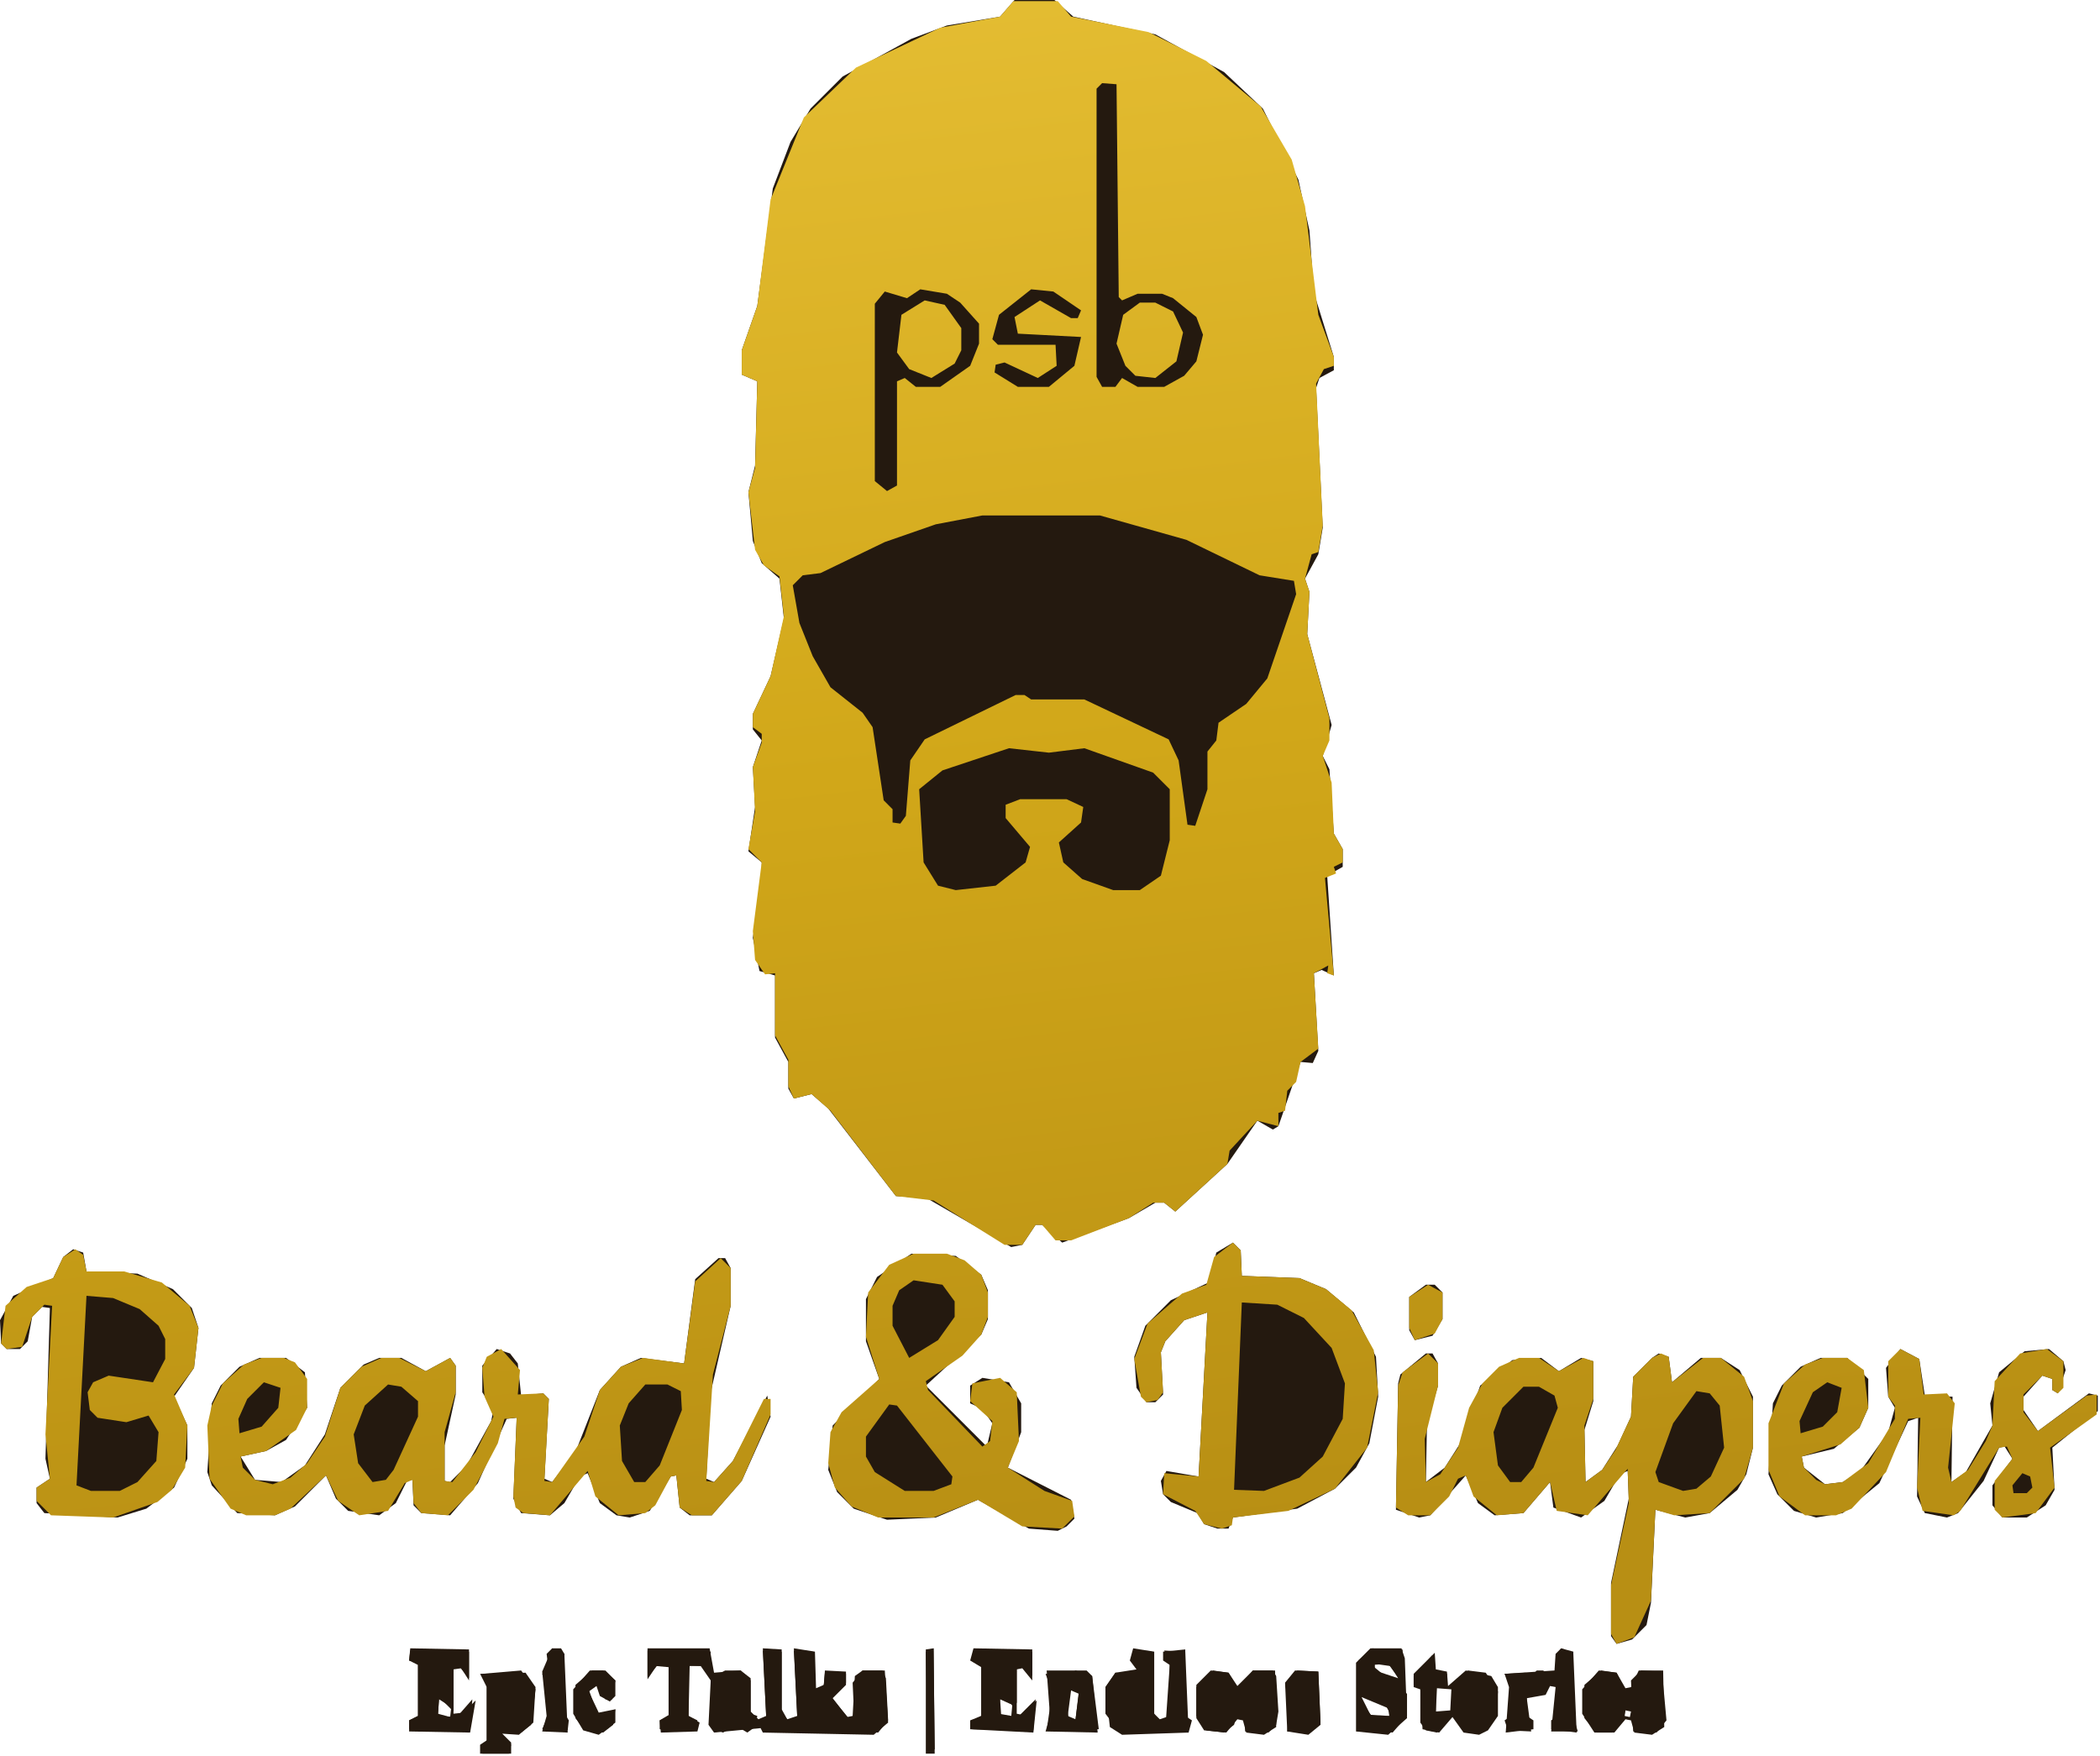
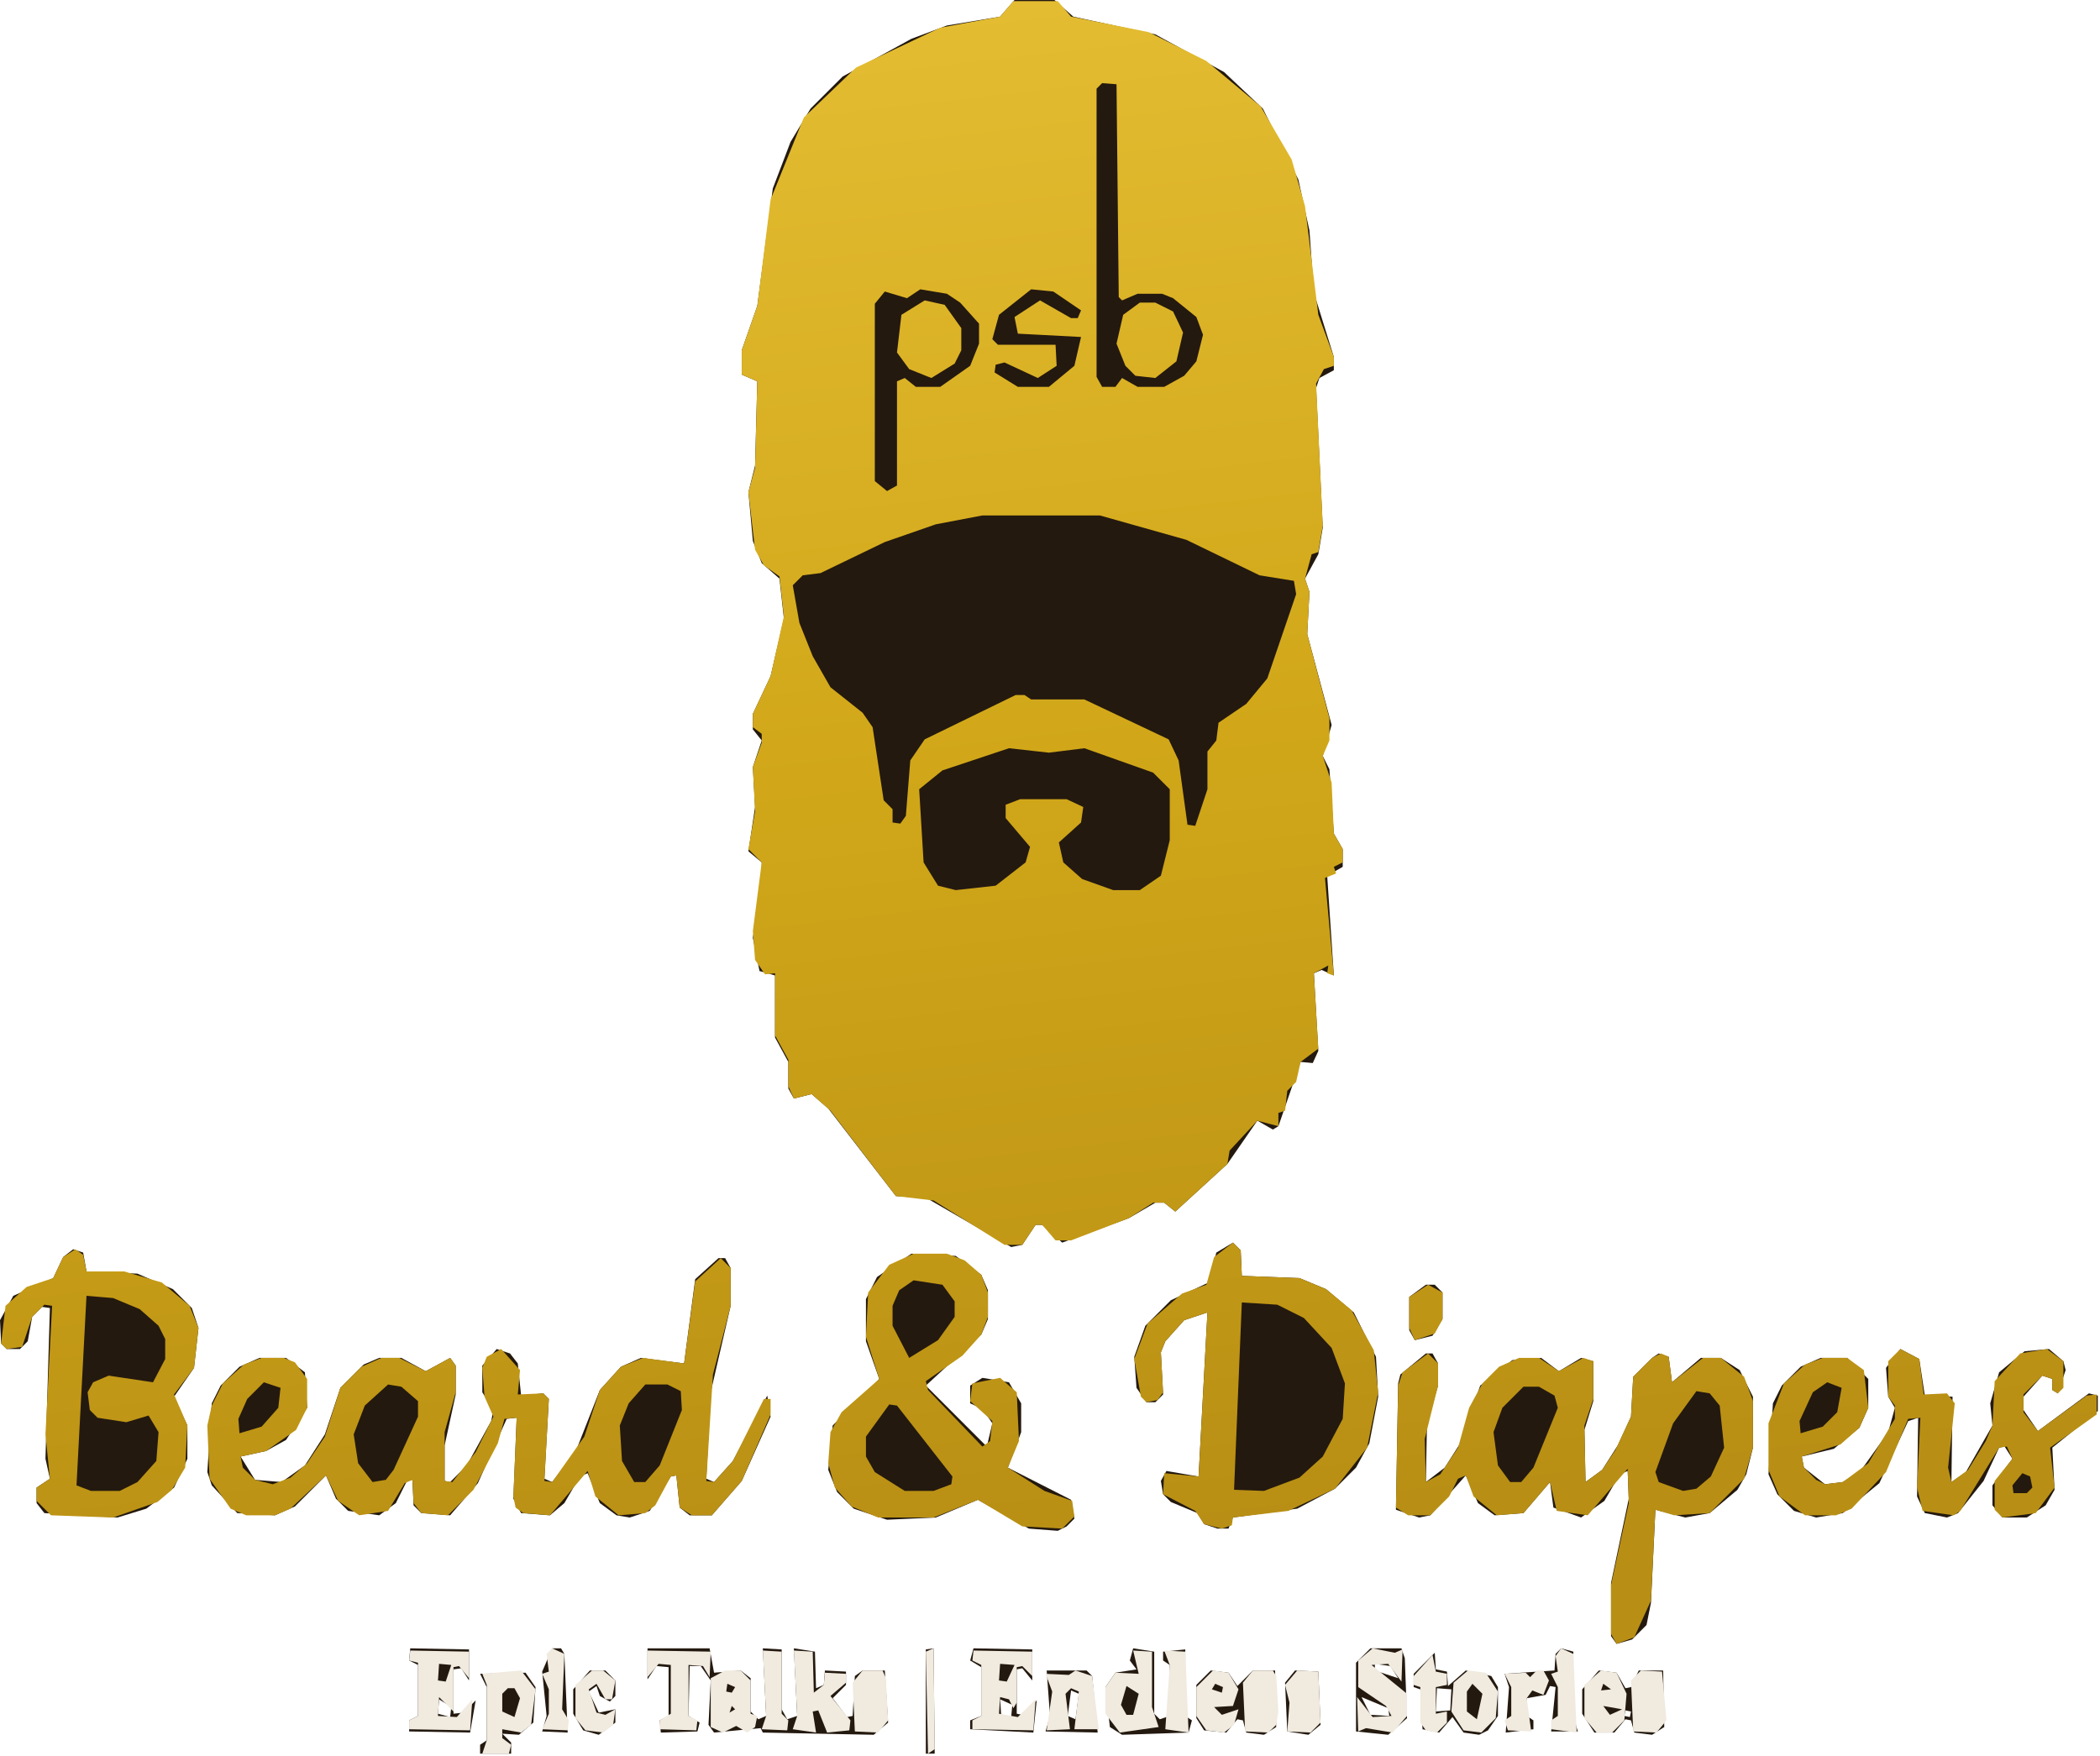
<svg xmlns="http://www.w3.org/2000/svg" viewBox="0 0 947 792" role="img" aria-labelledby="title desc">
  <defs>
    <linearGradient id="gold" x1="0" y1="0" x2="0.15" y2="1">
      <stop offset="0" stop-color="#e6bf35" />
      <stop offset="0.52" stop-color="#d1a719" />
      <stop offset="1" stop-color="#b88f14" />
    </linearGradient>
  </defs>
  <path fill="#24190f" fill-rule="evenodd" d="M475.5,0.0 L484.0,7.5 L521.0,15.5 L552.0,32.5 L569.5,49.0 L585.5,81.0 L590.5,104.0 L592.5,132.0 L601.5,161.0 L601.5,167.0 L595.0,170.5 L593.5,175.0 L596.5,238.0 L594.5,250.0 L588.5,261.0 L590.5,267.0 L589.5,286.0 L600.5,327.0 L596.5,341.0 L599.5,347.0 L601.5,376.0 L605.5,383.0 L605.5,391.0 L598.5,395.0 L601.5,440.0 L596.0,437.5 L592.5,439.0 L594.5,474.0 L592.0,479.5 L586.5,479.0 L576.5,508.0 L574.0,509.5 L567.0,505.5 L553.5,525.0 L530.0,546.5 L525.0,542.5 L521.0,542.5 L509.0,549.5 L479.0,560.5 L470.0,552.5 L467.0,552.5 L461.0,561.5 L456.0,562.5 L418.0,540.5 L404.0,539.5 L373.5,500.0 L366.0,493.5 L358.0,495.5 L355.5,491.0 L355.5,479.0 L349.5,468.0 L349.5,440.0 L342.5,438.0 L339.5,423.0 L343.5,397.0 L343.5,389.0 L337.5,384.0 L340.5,364.0 L339.5,346.0 L343.5,334.0 L339.5,329.0 L339.5,322.0 L347.5,305.0 L353.5,279.0 L351.5,261.0 L343.5,254.0 L339.5,244.0 L337.5,222.0 L340.5,210.0 L341.5,172.0 L334.5,169.0 L334.5,158.0 L341.5,138.0 L348.5,85.0 L356.5,64.0 L365.5,49.0 L380.0,34.5 L411.0,17.5 L427.0,11.5 L451.0,7.5 L457.5,0.0 Z M0.0,595.5 L6.0,584.5 L24.0,576.5 L28.5,567.0 L33.0,563.5 L37.5,565.0 L39.0,573.5 L62.0,574.5 L78.0,581.5 L86.5,590.0 L89.5,599.0 L87.5,617.0 L78.5,630.0 L84.5,643.0 L84.5,658.0 L78.5,671.0 L66.0,680.5 L53.0,684.5 L20.0,682.5 L16.5,678.0 L16.5,671.0 L22.5,667.0 L20.5,658.0 L22.5,590.0 L19.0,589.5 L14.5,594.0 L12.5,605.0 L9.0,608.5 L3.0,608.5 L0.5,606.0 Z M946.0,636.5 L925.5,653.0 L926.5,672.0 L922.5,679.0 L914.0,684.5 L903.0,684.5 L898.5,679.0 L898.5,670.0 L907.5,658.0 L904.0,652.5 L901.5,653.0 L894.5,668.0 L883.0,682.5 L878.0,684.5 L868.0,682.5 L864.5,675.0 L865.0,639.5 L860.5,641.0 L847.5,669.0 L831.0,682.5 L819.0,684.5 L809.0,681.5 L801.5,674.0 L797.5,665.0 L799.5,633.0 L803.5,625.0 L812.0,616.5 L821.0,612.5 L833.0,612.5 L842.5,622.0 L842.5,635.0 L838.5,644.0 L827.0,653.5 L812.5,657.0 L813.5,662.0 L823.0,669.5 L831.0,668.5 L839.0,663.5 L851.5,646.0 L854.5,635.0 L851.5,630.0 L850.5,617.0 L857.0,608.5 L865.5,613.0 L868.0,629.5 L880.5,630.0 L880.0,668.5 L886.5,664.0 L898.5,643.0 L897.5,633.0 L901.5,619.0 L913.0,609.5 L924.0,608.5 L930.5,614.0 L931.5,618.0 L928.0,628.5 L925.5,627.0 L925.5,622.0 L921.0,620.5 L912.5,630.0 L912.5,636.0 L919.0,645.5 L942.0,628.5 L946.0,629.5 Z M216.5,791.0 L216.5,787.0 L219.5,785.0 L219.5,761.0 L216.5,755.0 L237.0,754.5 L241.5,761.0 L240.5,777.0 L234.0,782.5 L226.5,782.0 L230.5,786.0 L230.5,791.0 Z M417.5,791.0 L417.5,744.0 L421.0,743.5 L421.5,791.0 Z M556.0,560.5 L559.5,564.0 L560.0,575.5 L586.0,576.5 L598.0,581.5 L610.5,592.0 L620.5,612.0 L621.5,630.0 L617.5,651.0 L611.5,662.0 L602.0,671.5 L585.0,680.5 L556.0,684.5 L554.0,689.5 L549.0,689.5 L543.0,687.5 L540.0,682.5 L528.0,677.5 L524.5,674.0 L523.5,668.0 L526.0,663.5 L540.5,666.0 L544.5,592.0 L534.0,595.5 L525.5,605.0 L523.5,610.0 L524.5,629.0 L521.0,632.5 L517.0,632.5 L512.5,626.0 L511.5,612.0 L516.5,598.0 L528.0,586.5 L545.0,578.5 L548.5,565.0 Z M411.0,565.5 L431.0,566.5 L442.5,575.0 L445.5,582.0 L445.5,595.0 L442.5,602.0 L417.5,625.0 L445.0,652.5 L447.5,642.0 L443.0,635.5 L437.5,633.0 L437.5,625.0 L443.0,621.5 L455.0,623.5 L460.5,633.0 L460.5,646.0 L454.5,662.0 L483.0,676.5 L484.5,685.0 L481.0,688.5 L477.0,690.5 L464.0,689.5 L441.0,676.5 L422.0,684.5 L400.0,685.5 L385.0,680.5 L377.5,673.0 L373.5,663.0 L375.5,643.0 L396.5,622.0 L390.5,605.0 L390.5,586.0 L395.5,576.0 Z M324.0,567.5 L327.0,567.5 L329.5,572.0 L329.5,589.0 L320.5,628.0 L318.5,667.0 L322.0,668.5 L330.5,659.0 L346.0,629.5 L347.5,639.0 L334.5,668.0 L321.0,683.5 L311.0,683.5 L306.5,680.0 L305.0,665.5 L302.5,666.0 L293.0,681.5 L284.0,684.5 L278.0,683.5 L270.5,678.0 L265.0,664.5 L261.5,666.0 L254.5,678.0 L248.0,683.5 L235.0,682.5 L231.5,676.0 L233.0,639.5 L228.5,640.0 L215.5,669.0 L203.0,683.5 L190.0,682.5 L186.5,679.0 L186.0,667.5 L183.5,668.0 L178.5,678.0 L171.0,683.5 L157.0,681.5 L151.5,676.0 L147.0,665.5 L133.0,679.5 L124.0,683.5 L107.0,682.5 L95.5,670.0 L93.5,664.0 L95.5,633.0 L99.5,625.0 L108.0,616.5 L117.0,612.5 L129.0,612.5 L137.5,619.0 L138.5,635.0 L129.0,649.5 L120.0,654.5 L108.5,657.0 L115.0,667.5 L127.0,668.5 L137.5,661.0 L146.5,647.0 L153.5,626.0 L164.0,615.5 L171.0,612.5 L181.0,612.5 L192.0,618.5 L203.0,612.5 L205.5,616.0 L205.5,629.0 L200.5,652.0 L200.5,668.0 L203.0,668.5 L210.5,661.0 L221.5,641.0 L222.5,636.0 L217.5,628.0 L217.5,616.0 L224.0,608.5 L230.0,610.5 L233.5,615.0 L235.0,629.5 L245.0,628.5 L247.5,631.0 L245.5,667.0 L249.0,668.5 L259.5,655.0 L270.5,627.0 L280.0,616.5 L289.0,612.5 L308.5,615.0 L313.5,577.0 Z M643.0,579.5 L647.0,579.5 L650.5,583.0 L650.5,595.0 L646.0,602.5 L638.0,604.5 L635.5,600.0 L635.5,585.0 Z M643.0,610.5 L646.0,610.5 L648.5,615.0 L648.5,625.0 L643.5,642.0 L643.0,668.5 L651.5,662.0 L658.5,651.0 L667.5,625.0 L682.0,613.5 L695.0,612.5 L703.0,618.5 L713.0,612.5 L718.5,614.0 L718.5,632.0 L714.5,645.0 L715.0,668.5 L722.5,663.0 L729.5,652.0 L735.5,639.0 L736.5,621.0 L745.0,612.5 L748.0,610.5 L752.5,612.0 L754.0,623.5 L767.0,612.5 L776.0,612.5 L784.5,618.0 L790.5,630.0 L790.5,653.0 L787.5,665.0 L783.5,672.0 L771.0,682.5 L760.0,684.5 L746.5,681.0 L744.5,723.0 L742.5,733.0 L736.0,739.5 L729.0,741.5 L726.5,738.0 L726.5,714.0 L734.5,676.0 L734.0,663.5 L730.5,665.0 L723.5,677.0 L713.0,684.5 L700.5,680.0 L699.0,668.5 L687.0,682.5 L674.0,683.5 L666.5,678.0 L661.0,665.5 L645.0,683.5 L640.0,684.5 L629.5,681.0 L630.5,624.0 L631.5,620.0 Z M185.0,743.5 L211.5,744.0 L211.5,758.0 L208.0,752.5 L204.5,753.0 L204.5,773.0 L209.0,772.5 L214.5,767.0 L212.0,781.5 L184.5,781.0 L184.5,776.0 L188.5,774.0 L188.5,751.0 L184.5,749.0 Z M249.0,743.5 L253.0,743.5 L254.5,746.0 L256.0,781.5 L244.5,781.0 L246.5,774.0 L244.5,754.0 Z M292.0,743.5 L320.0,743.5 L322.0,754.5 L334.0,753.5 L338.5,757.0 L338.5,772.0 L342.0,775.5 L345.5,774.0 L344.0,743.5 L352.5,744.0 L352.5,771.0 L355.0,775.5 L359.5,774.0 L358.0,743.5 L367.5,745.0 L368.0,761.5 L371.5,760.0 L372.0,753.5 L381.5,754.0 L381.5,760.0 L375.5,766.0 L382.0,774.5 L384.5,774.0 L385.5,756.0 L389.0,753.5 L399.0,753.5 L400.5,777.0 L394.0,782.5 L344.0,781.5 L343.0,779.5 L322.0,781.5 L319.5,778.0 L320.5,758.0 L316.0,751.5 L311.0,751.5 L310.5,774.0 L315.5,777.0 L314.5,781.0 L298.0,781.5 L297.5,776.0 L301.5,774.0 L301.5,752.0 L296.0,751.5 L292.0,757.5 Z M439.0,743.5 L465.5,744.0 L465.5,758.0 L461.0,752.5 L458.5,753.0 L458.5,773.0 L461.0,773.5 L467.5,767.0 L466.0,781.5 L437.5,780.0 L437.5,776.0 L442.5,774.0 L442.5,752.0 L437.5,749.0 Z M511.0,743.5 L520.5,745.0 L520.5,773.0 L523.0,775.5 L527.5,774.0 L527.5,751.0 L524.5,749.0 L524.5,745.0 L534.5,744.0 L534.5,774.0 L537.5,776.0 L536.0,781.5 L506.0,782.5 L500.5,779.0 L498.5,761.0 L503.0,754.5 L512.5,753.0 L509.5,749.0 Z M618.0,743.5 L632.0,743.5 L633.5,748.0 L634.5,775.0 L626.0,782.5 L611.5,781.0 L611.5,750.0 Z M704.0,743.5 L709.5,745.0 L709.5,774.0 L711.5,781.0 L699.5,781.0 L701.5,761.0 L699.0,760.5 L697.0,764.5 L688.5,766.0 L688.5,774.0 L691.5,776.0 L691.5,780.0 L679.0,781.5 L680.5,761.0 L678.5,755.0 L701.0,753.5 L701.5,746.0 Z M647.0,745.5 L647.5,753.0 L652.5,754.0 L653.0,760.5 L661.0,753.5 L672.5,756.0 L675.5,761.0 L675.5,774.0 L671.0,780.5 L667.0,782.5 L660.0,781.5 L655.0,774.5 L649.0,781.5 L641.5,780.0 L640.5,762.0 L637.5,761.0 L637.5,755.0 Z M620.0,750.5 L620.0,753.5 L630.5,757.0 L627.0,751.5 Z M266.0,753.5 L273.0,753.5 L277.5,758.0 L277.5,765.0 L275.0,767.5 L270.5,765.0 L269.0,760.5 L265.5,763.0 L270.0,772.5 L277.5,771.0 L277.5,777.0 L270.0,782.5 L263.0,780.5 L258.5,773.0 L258.5,762.0 Z M472.0,753.5 L490.0,753.5 L492.5,756.0 L495.0,781.5 L471.5,781.0 L473.5,774.0 Z M546.0,753.5 L554.0,754.5 L558.0,760.5 L565.0,753.5 L575.0,753.5 L575.5,779.0 L570.0,782.5 L562.0,781.5 L560.5,776.0 L558.0,775.5 L553.0,781.5 L543.0,780.5 L539.5,775.0 L539.5,760.0 Z M584.0,753.5 L594.5,754.0 L595.5,778.0 L590.0,782.5 L580.5,781.0 L579.5,759.0 Z M721.0,753.5 L729.0,754.5 L733.0,761.5 L735.5,761.0 L739.0,753.5 L750.0,753.5 L750.5,779.0 L745.0,782.5 L737.0,781.5 L735.5,776.0 L733.0,775.5 L728.0,781.5 L719.0,781.5 L713.5,773.0 L713.5,762.0 Z M648.0,761.5 L647.5,772.0 L654.0,771.5 L654.5,762.0 Z M483.0,762.5 L481.5,774.0 L485.0,775.5 L486.5,764.0 Z M614.0,765.5 L618.0,773.5 L626.5,774.0 L626.0,770.5 Z M198.0,766.5 L197.5,773.0 L203.0,774.5 L203.5,770.0 Z M451.0,766.5 L451.5,774.0 L456.0,774.5 L456.5,769.0 Z M733.0,771.5 L732.5,774.0 L735.0,774.5 L735.5,772.0 Z" />
  <path fill="url(#gold)" fill-rule="evenodd" d="M457.0,0.5 L477.0,0.5 L483.0,7.5 L518.0,14.5 L544.0,27.5 L568.5,48.0 L582.5,72.0 L588.5,93.0 L594.5,142.0 L601.5,161.0 L601.5,165.0 L597.0,166.5 L593.5,173.0 L596.5,237.0 L594.5,249.0 L591.5,250.0 L588.5,261.0 L590.5,267.0 L589.5,286.0 L599.5,324.0 L599.5,334.0 L596.5,341.0 L600.5,353.0 L601.5,376.0 L605.5,383.0 L605.5,389.0 L601.5,391.0 L602.5,394.0 L597.5,396.0 L601.5,440.0 L598.5,439.0 L599.0,435.5 L592.5,439.0 L594.5,473.0 L586.5,479.0 L584.5,488.0 L580.5,492.0 L579.5,501.0 L576.5,502.0 L576.5,508.0 L567.0,505.5 L554.5,519.0 L553.5,525.0 L530.0,546.5 L525.0,542.5 L520.0,542.5 L509.0,549.5 L483.0,559.5 L476.0,559.5 L470.0,552.5 L467.0,552.5 L461.0,561.5 L453.0,561.5 L421.0,541.5 L404.0,539.5 L374.5,501.0 L366.0,493.5 L358.0,495.5 L355.5,490.0 L355.5,478.0 L349.5,467.0 L349.5,439.0 L345.0,439.5 L340.5,433.0 L339.5,420.0 L343.5,389.0 L337.5,383.0 L340.5,366.0 L339.5,346.0 L343.5,335.0 L343.5,331.0 L339.5,328.0 L339.5,322.0 L347.5,305.0 L353.5,278.0 L351.5,260.0 L344.5,255.0 L340.5,248.0 L337.5,222.0 L340.5,211.0 L341.5,172.0 L334.5,169.0 L334.5,158.0 L341.5,138.0 L347.5,90.0 L362.5,53.0 L386.0,30.5 L424.0,12.5 L451.0,7.5 Z M497.0,37.5 L494.5,40.0 L494.5,170.0 L497.0,174.5 L503.0,174.5 L506.0,170.5 L513.0,174.5 L525.0,174.5 L534.0,169.5 L539.5,163.0 L542.5,151.0 L539.5,143.0 L529.0,134.5 L524.0,132.5 L513.0,132.5 L506.0,135.5 L504.5,134.0 L503.5,38.0 Z M415.0,130.5 L409.0,134.5 L399.0,131.5 L394.5,137.0 L394.5,217.0 L400.0,221.5 L404.5,219.0 L404.5,172.0 L408.0,170.5 L413.0,174.5 L424.0,174.5 L437.5,165.0 L441.5,155.0 L441.5,146.0 L433.0,136.5 L427.0,132.5 Z M465.0,130.5 L450.5,142.0 L447.5,153.0 L450.0,155.5 L476.0,155.5 L476.5,165.0 L468.0,170.5 L453.0,163.5 L449.0,164.5 L448.5,168.0 L459.0,174.5 L473.0,174.5 L484.5,165.0 L487.5,152.0 L459.0,150.5 L457.5,143.0 L469.0,135.5 L483.0,143.5 L486.0,143.5 L487.5,140.0 L475.0,131.5 Z M417.0,135.5 L426.0,137.5 L433.5,148.0 L433.5,158.0 L430.5,164.0 L420.0,170.5 L410.0,166.5 L404.5,159.0 L406.5,142.0 Z M514.0,136.5 L521.0,136.5 L529.0,140.5 L533.5,150.0 L530.5,163.0 L521.0,170.5 L512.0,169.5 L507.5,165.0 L503.5,155.0 L506.5,142.0 Z M443.0,232.5 L422.0,236.5 L399.0,244.5 L370.0,258.5 L362.0,259.5 L357.5,264.0 L360.5,281.0 L366.5,296.0 L374.5,310.0 L389.0,321.5 L393.5,328.0 L398.5,361.0 L402.5,365.0 L402.5,371.0 L406.0,371.5 L408.5,368.0 L410.5,343.0 L417.0,333.5 L458.0,313.5 L462.0,313.5 L465.0,315.5 L489.0,315.5 L527.0,333.5 L531.5,343.0 L535.5,372.0 L539.0,372.5 L544.5,356.0 L544.5,339.0 L548.5,334.0 L549.5,326.0 L562.0,317.5 L571.5,306.0 L584.5,268.0 L583.5,262.0 L568.0,259.5 L535.0,243.5 L496.0,232.5 Z M455.0,337.5 L425.0,347.5 L414.5,356.0 L416.5,389.0 L423.0,399.5 L431.0,401.5 L449.0,399.5 L462.5,389.0 L464.5,382.0 L453.5,369.0 L453.5,363.0 L460.0,360.5 L481.0,360.5 L488.5,364.0 L487.5,371.0 L477.5,380.0 L479.5,389.0 L488.0,396.5 L502.0,401.5 L514.0,401.5 L523.5,395.0 L527.5,379.0 L527.5,356.0 L520.0,348.5 L489.0,337.5 L473.0,339.5 Z M556.0,560.5 L559.5,564.0 L560.0,575.5 L586.0,576.5 L598.0,581.5 L609.5,591.0 L619.5,609.0 L621.5,628.0 L616.5,653.0 L602.0,671.5 L581.0,681.5 L556.0,684.5 L555.5,688.0 L551.0,689.5 L543.0,687.5 L539.0,681.5 L524.5,674.0 L525.0,664.5 L540.5,666.0 L544.5,592.0 L534.0,595.5 L525.5,605.0 L523.5,610.0 L524.5,628.0 L522.0,631.5 L517.0,632.5 L514.5,630.0 L511.5,613.0 L517.5,597.0 L533.0,583.5 L544.0,579.5 L547.5,567.0 Z M34.0,563.5 L37.5,566.0 L39.0,573.5 L56.0,573.5 L73.0,578.5 L85.5,589.0 L89.5,599.0 L87.5,617.0 L78.5,629.0 L84.5,643.0 L83.5,662.0 L77.5,672.0 L71.0,677.5 L51.0,684.5 L23.0,683.5 L16.5,677.0 L16.5,671.0 L22.5,667.0 L20.5,647.0 L23.5,589.0 L20.0,588.5 L14.5,594.0 L10.0,607.5 L3.0,608.5 L0.5,606.0 L2.5,589.0 L12.0,580.5 L24.0,576.5 L28.5,567.0 Z M412.0,565.5 L427.0,565.5 L435.0,568.5 L442.5,575.0 L445.5,583.0 L445.5,594.0 L442.5,602.0 L434.0,611.5 L417.5,623.0 L418.5,627.0 L443.0,652.5 L446.5,650.0 L447.5,641.0 L437.5,632.0 L438.5,624.0 L451.0,621.5 L458.5,628.0 L459.5,650.0 L454.5,662.0 L471.0,672.5 L483.5,677.0 L484.5,684.0 L479.0,689.5 L461.0,688.5 L441.0,676.5 L421.0,684.5 L396.0,684.5 L384.0,679.5 L376.5,671.0 L373.5,660.0 L374.5,646.0 L379.5,637.0 L396.5,622.0 L390.5,603.0 L391.5,583.0 L401.0,570.5 Z M325.0,567.5 L329.5,572.0 L329.5,589.0 L321.5,620.0 L318.5,668.0 L322.0,668.5 L330.5,659.0 L344.5,631.0 L347.5,631.0 L347.5,638.0 L334.5,668.0 L321.0,683.5 L312.0,683.5 L306.5,680.0 L305.0,665.5 L302.5,666.0 L295.5,679.0 L291.0,682.5 L279.0,683.5 L268.5,675.0 L265.0,663.5 L248.0,683.5 L236.0,682.5 L232.5,680.0 L231.5,675.0 L233.0,639.5 L227.5,640.0 L224.5,651.0 L213.5,672.0 L202.0,683.5 L190.0,682.5 L186.5,678.0 L186.0,667.5 L182.5,669.0 L175.0,681.5 L162.0,683.5 L152.5,677.0 L147.0,665.5 L131.0,680.5 L124.0,683.5 L111.0,683.5 L104.0,680.5 L94.5,667.0 L93.5,643.0 L95.5,634.0 L100.5,624.0 L110.0,615.5 L118.0,612.5 L128.0,612.5 L133.0,614.5 L138.5,622.0 L138.5,635.0 L133.5,645.0 L120.0,654.5 L108.5,657.0 L109.5,662.0 L115.0,667.5 L123.0,669.5 L131.0,666.5 L138.5,660.0 L146.5,648.0 L153.5,626.0 L163.0,616.5 L172.0,612.5 L180.0,612.5 L192.0,618.5 L203.0,612.5 L205.5,616.0 L205.5,628.0 L200.5,646.0 L200.5,668.0 L204.0,668.5 L214.5,655.0 L222.5,639.0 L218.5,630.0 L217.5,617.0 L219.5,612.0 L226.0,608.5 L234.5,618.0 L233.5,629.0 L245.0,628.5 L247.5,631.0 L245.5,668.0 L249.0,668.5 L263.5,648.0 L270.5,627.0 L280.0,616.5 L290.0,612.5 L308.5,615.0 L313.5,578.0 Z M412.0,577.5 L405.5,582.0 L402.5,589.0 L402.5,598.0 L410.0,612.5 L423.0,604.5 L430.5,594.0 L430.5,587.0 L425.0,579.5 Z M644.0,579.5 L650.5,583.0 L650.5,595.0 L647.0,601.5 L638.0,604.5 L635.5,599.0 L635.5,585.0 Z M39.0,584.5 L34.5,670.0 L41.0,672.5 L54.0,672.5 L62.0,668.5 L70.5,659.0 L71.5,646.0 L67.0,638.5 L57.0,641.5 L44.0,639.5 L40.5,636.0 L39.5,628.0 L42.0,623.5 L49.0,620.5 L69.0,623.5 L74.5,613.0 L74.5,604.0 L71.5,598.0 L63.0,590.5 L51.0,585.5 Z M560.0,587.5 L556.5,672.0 L570.0,672.5 L586.0,666.5 L596.5,657.0 L605.5,640.0 L606.5,624.0 L600.5,608.0 L588.0,594.5 L576.0,588.5 Z M857.0,608.5 L865.5,613.0 L867.5,629.0 L878.0,628.5 L881.5,633.0 L878.5,662.0 L880.0,668.5 L887.5,663.0 L895.5,650.0 L898.5,643.0 L899.5,623.0 L911.0,610.5 L923.0,608.5 L930.5,614.0 L930.5,626.0 L928.0,628.5 L925.5,627.0 L925.5,622.0 L921.0,620.5 L912.5,629.0 L912.5,637.0 L919.0,645.5 L941.0,629.5 L945.5,629.0 L945.5,638.0 L924.5,653.0 L926.5,671.0 L918.0,682.5 L903.0,684.5 L899.5,681.0 L899.5,668.0 L907.5,658.0 L905.0,652.5 L901.5,653.0 L884.0,681.5 L881.0,683.5 L867.0,681.5 L864.5,671.0 L866.0,639.5 L860.5,640.0 L850.5,664.0 L835.0,680.5 L828.0,683.5 L814.0,683.5 L802.5,675.0 L797.5,663.0 L797.5,642.0 L804.5,624.0 L814.0,615.5 L822.0,612.5 L833.0,612.5 L840.5,618.0 L842.5,635.0 L838.5,644.0 L830.0,651.5 L812.5,657.0 L813.5,662.0 L819.0,667.5 L823.0,669.5 L831.0,668.5 L842.5,660.0 L854.5,640.0 L854.5,634.0 L851.5,630.0 L851.5,614.0 Z M644.0,610.5 L648.5,615.0 L648.5,625.0 L642.5,649.0 L643.0,668.5 L649.5,665.0 L657.5,653.0 L662.5,635.0 L668.5,624.0 L676.0,616.5 L685.0,612.5 L694.0,612.5 L703.0,618.5 L714.0,612.5 L718.5,614.0 L718.5,631.0 L714.5,643.0 L715.0,668.5 L722.5,663.0 L728.5,654.0 L735.5,639.0 L736.5,621.0 L745.0,612.5 L749.0,610.5 L752.5,612.0 L754.0,623.5 L768.0,612.5 L776.0,612.5 L786.5,621.0 L790.5,632.0 L790.5,653.0 L786.5,667.0 L771.0,682.5 L755.0,683.5 L746.5,681.0 L744.5,722.0 L737.0,738.5 L729.0,741.5 L726.5,737.0 L726.5,715.0 L734.5,678.0 L734.0,662.5 L716.0,683.5 L702.0,681.5 L699.0,668.5 L687.0,682.5 L675.0,683.5 L664.5,675.0 L661.0,665.5 L657.5,667.0 L653.5,675.0 L645.0,683.5 L635.0,683.5 L629.5,680.0 L630.5,625.0 L632.5,619.0 Z M119.0,623.5 L111.5,631.0 L107.5,640.0 L108.0,646.5 L118.0,643.5 L125.5,635.0 L126.5,626.0 Z M824.0,623.5 L817.5,628.0 L811.5,641.0 L812.0,646.5 L822.0,643.5 L828.5,637.0 L830.5,626.0 Z M175.0,624.5 L164.5,634.0 L159.5,647.0 L161.5,660.0 L168.0,668.5 L174.0,667.5 L177.5,663.0 L188.5,639.0 L188.5,632.0 L181.0,625.5 Z M291.0,624.5 L283.5,633.0 L279.5,643.0 L280.5,659.0 L286.0,668.5 L291.0,668.5 L297.5,661.0 L307.5,636.0 L307.0,627.5 L301.0,624.5 Z M687.0,625.5 L677.5,635.0 L673.5,646.0 L675.5,661.0 L681.0,668.5 L686.0,668.5 L691.5,662.0 L702.5,635.0 L701.0,629.5 L694.0,625.5 Z M765.0,627.5 L754.5,642.0 L746.5,664.0 L748.0,668.5 L759.0,672.5 L765.0,671.5 L771.5,666.0 L777.5,653.0 L775.5,634.0 L771.0,628.5 Z M401.0,633.5 L390.5,648.0 L390.5,657.0 L394.5,664.0 L408.0,672.5 L421.0,672.5 L429.0,669.5 L429.5,666.0 L404.5,634.0 Z M912.0,664.5 L907.5,670.0 L908.0,673.5 L914.0,673.5 L916.5,671.0 L915.5,666.0 Z" />
-   <path fill="#24190f" fill-rule="evenodd" d="M217.5,791.0 L219.5,785.0 L219.5,760.0 L217.5,755.0 L235.0,753.5 L241.5,762.0 L239.5,778.0 L235.0,781.5 L226.5,780.0 L226.5,784.0 L230.5,787.0 L229.5,791.0 Z M418.5,791.0 L417.5,745.0 L421.0,743.5 L421.5,789.0 Z M249.0,743.5 L254.5,746.0 L253.5,771.0 L256.5,776.0 L256.0,780.5 L244.5,780.0 L247.5,773.0 L247.5,762.0 L244.5,755.0 L247.5,754.0 L246.5,746.0 Z M619.0,743.5 L629.0,745.5 L632.5,744.0 L632.0,758.5 L626.0,750.5 L618.5,751.0 L634.5,764.0 L634.5,774.0 L628.0,781.5 L616.0,779.5 L612.5,781.0 L612.0,765.5 L619.0,774.5 L627.5,774.0 L625.0,769.5 L612.5,761.0 L612.5,749.0 Z M704.0,743.5 L709.5,746.0 L711.0,781.5 L699.5,780.0 L699.5,776.0 L702.5,774.0 L702.5,761.0 L699.5,755.0 L702.5,754.0 L701.5,747.0 Z M185.0,744.5 L211.5,745.0 L211.5,757.0 L207.0,751.5 L204.5,752.0 L204.5,772.0 L198.0,765.5 L197.5,774.0 L206.0,774.5 L213.0,766.5 L212.0,780.5 L184.5,780.0 L184.5,776.0 L188.5,774.0 L188.5,750.0 L184.5,749.0 Z M292.0,744.5 L320.5,745.0 L320.0,756.5 L317.0,751.5 L310.5,751.0 L310.5,774.0 L314.5,776.0 L314.0,780.5 L297.5,780.0 L297.5,776.0 L302.5,773.0 L302.5,751.0 L297.0,750.5 L292.0,756.5 Z M344.0,744.5 L352.5,745.0 L352.5,773.0 L355.5,776.0 L355.0,780.5 L343.5,780.0 L345.5,774.0 Z M358.0,744.5 L366.5,745.0 L367.0,763.5 L371.5,760.0 L372.0,754.5 L381.5,755.0 L381.5,759.0 L374.5,765.0 L383.5,776.0 L383.0,780.5 L373.0,781.5 L369.0,771.5 L366.5,772.0 L368.0,781.5 L357.5,780.0 L359.5,774.0 Z M439.0,744.5 L465.5,745.0 L465.5,756.0 L461.0,751.5 L458.5,752.0 L458.5,768.0 L457.0,770.5 L455.0,766.5 L451.0,765.5 L450.5,773.0 L459.0,774.5 L467.0,766.5 L466.0,780.5 L438.5,780.0 L438.5,776.0 L442.5,774.0 L442.5,751.0 L438.5,749.0 Z M511.0,744.5 L519.5,745.0 L519.5,770.0 L522.5,779.0 L505.0,781.5 L498.5,773.0 L498.5,761.0 L503.0,754.5 L513.5,755.0 Z M525.0,744.5 L534.5,745.0 L536.0,781.5 L525.5,780.0 L527.5,751.0 Z M646.0,746.5 L647.5,754.0 L652.5,755.0 L652.5,760.0 L647.5,761.0 L647.5,773.0 L652.5,772.0 L652.5,777.0 L648.0,781.5 L643.0,780.5 L640.5,777.0 L640.5,761.0 L637.5,760.0 L637.5,756.0 Z M198.0,750.5 L197.5,758.0 L201.0,758.5 L203.5,751.0 Z M451.0,750.5 L450.5,758.0 L454.0,758.5 L457.5,751.0 Z M267.0,753.5 L272.0,753.5 L277.5,758.0 L276.0,766.5 L273.0,766.5 L269.0,759.5 L265.5,762.0 L269.0,772.5 L273.0,773.5 L277.5,771.0 L276.5,778.0 L272.0,781.5 L264.0,780.5 L259.5,775.0 L259.5,760.0 Z M327.0,753.5 L334.0,753.5 L338.5,758.0 L338.5,773.0 L341.5,774.0 L340.5,779.0 L337.0,781.5 L332.0,778.5 L326.0,781.5 L320.5,779.0 L320.5,757.0 Z M389.0,753.5 L398.0,753.5 L399.5,757.0 L400.5,776.0 L396.0,781.5 L385.5,781.0 L384.5,759.0 Z M485.0,753.5 L492.5,756.0 L495.5,780.0 L484.5,780.0 L486.5,763.0 L483.0,761.5 L480.5,764.0 L482.5,780.0 L472.0,780.5 L474.5,763.0 L471.5,755.0 L482.0,755.5 Z M547.0,753.5 L554.0,754.5 L558.5,762.0 L556.0,769.5 L547.5,770.0 L551.0,773.5 L558.5,771.0 L556.5,778.0 L552.0,781.5 L544.0,780.5 L539.5,774.0 L539.5,761.0 Z M565.0,753.5 L574.0,753.5 L575.5,756.0 L576.5,772.0 L575.5,778.0 L572.0,781.5 L561.5,781.0 L560.5,759.0 Z M585.0,753.5 L594.5,754.0 L595.5,777.0 L591.0,781.5 L580.5,781.0 L581.5,768.0 L579.5,760.0 Z M662.0,753.5 L670.0,754.5 L675.5,763.0 L674.5,775.0 L668.0,781.5 L660.0,780.5 L654.5,772.0 L655.5,759.0 Z M693.0,753.5 L696.0,753.5 L698.5,758.0 L696.0,764.5 L691.0,762.5 L688.5,766.0 L690.5,781.0 L680.0,780.5 L678.5,776.0 L681.5,774.0 L681.5,761.0 L678.5,755.0 L688.0,754.5 L690.0,756.5 Z M722.0,753.5 L729.0,754.5 L733.5,764.0 L732.5,776.0 L727.0,781.5 L720.0,781.5 L714.5,775.0 L714.5,760.0 Z M740.0,753.5 L749.5,754.0 L751.5,776.0 L747.0,781.5 L736.5,781.0 L735.5,758.0 Z M328.0,759.5 L327.5,763.0 L330.0,763.5 L331.5,761.0 Z M548.0,759.5 L546.5,762.0 L551.0,763.5 L551.5,761.0 Z M664.0,759.5 L661.5,763.0 L661.5,772.0 L666.0,775.5 L668.5,764.0 Z M723.0,759.5 L722.0,762.5 L726.5,762.0 Z M508.0,760.5 L505.5,769.0 L508.0,773.5 L511.0,773.5 L513.5,764.0 Z M229.0,761.5 L226.5,764.0 L226.5,772.0 L232.0,774.5 L234.5,766.0 L232.0,761.5 Z M330.0,769.5 L329.0,772.5 L331.5,771.0 Z M723.0,769.5 L726.0,773.5 L731.5,771.0 Z" />
+   <path fill="#f0eadf" fill-rule="evenodd" d="M217.5,791.0 L219.5,785.0 L219.5,760.0 L217.5,755.0 L235.0,753.5 L241.5,762.0 L239.5,778.0 L235.0,781.5 L226.5,780.0 L226.5,784.0 L230.5,787.0 L229.5,791.0 Z M418.5,791.0 L417.5,745.0 L421.0,743.5 L421.5,789.0 Z M249.0,743.5 L254.5,746.0 L253.5,771.0 L256.5,776.0 L256.0,780.5 L244.5,780.0 L247.5,773.0 L247.5,762.0 L244.5,755.0 L247.5,754.0 L246.5,746.0 Z M619.0,743.5 L629.0,745.5 L632.5,744.0 L632.0,758.5 L626.0,750.5 L618.5,751.0 L634.5,764.0 L634.5,774.0 L628.0,781.5 L616.0,779.5 L612.5,781.0 L612.0,765.5 L619.0,774.5 L627.5,774.0 L625.0,769.5 L612.5,761.0 L612.5,749.0 Z M704.0,743.5 L709.5,746.0 L711.0,781.5 L699.5,780.0 L699.5,776.0 L702.5,774.0 L702.5,761.0 L699.5,755.0 L702.5,754.0 L701.5,747.0 Z M185.0,744.5 L211.5,745.0 L211.5,757.0 L207.0,751.5 L204.5,752.0 L204.5,772.0 L198.0,765.5 L197.5,774.0 L206.0,774.5 L213.0,766.5 L212.0,780.5 L184.5,780.0 L184.5,776.0 L188.5,774.0 L188.5,750.0 L184.5,749.0 Z M292.0,744.5 L320.5,745.0 L320.0,756.5 L317.0,751.5 L310.5,751.0 L310.5,774.0 L314.5,776.0 L314.0,780.5 L297.5,780.0 L297.5,776.0 L302.5,773.0 L302.5,751.0 L297.0,750.5 L292.0,756.5 Z M344.0,744.5 L352.5,745.0 L352.5,773.0 L355.5,776.0 L355.0,780.5 L343.5,780.0 L345.5,774.0 Z M358.0,744.5 L366.5,745.0 L367.0,763.5 L371.5,760.0 L372.0,754.5 L381.5,755.0 L381.5,759.0 L374.5,765.0 L383.5,776.0 L383.0,780.5 L373.0,781.5 L369.0,771.5 L366.5,772.0 L368.0,781.5 L357.5,780.0 L359.5,774.0 Z M439.0,744.5 L465.5,745.0 L465.5,756.0 L461.0,751.5 L458.5,752.0 L458.5,768.0 L457.0,770.5 L455.0,766.5 L451.0,765.5 L450.5,773.0 L459.0,774.5 L467.0,766.5 L466.0,780.5 L438.5,780.0 L438.5,776.0 L442.5,774.0 L442.5,751.0 L438.5,749.0 Z M511.0,744.5 L519.5,745.0 L519.5,770.0 L522.5,779.0 L505.0,781.5 L498.5,773.0 L498.5,761.0 L503.0,754.5 L513.5,755.0 Z M525.0,744.5 L534.5,745.0 L536.0,781.5 L525.5,780.0 L527.5,751.0 Z M646.0,746.5 L647.5,754.0 L652.5,755.0 L652.5,760.0 L647.5,761.0 L647.5,773.0 L652.5,772.0 L652.5,777.0 L648.0,781.5 L643.0,780.5 L640.5,777.0 L640.5,761.0 L637.5,760.0 L637.5,756.0 Z M198.0,750.5 L197.5,758.0 L201.0,758.5 L203.5,751.0 Z M451.0,750.5 L450.5,758.0 L454.0,758.5 L457.5,751.0 Z M267.0,753.5 L272.0,753.5 L277.5,758.0 L276.0,766.5 L273.0,766.5 L269.0,759.5 L265.5,762.0 L269.0,772.5 L273.0,773.5 L277.5,771.0 L276.5,778.0 L272.0,781.5 L264.0,780.5 L259.5,775.0 L259.5,760.0 Z M327.0,753.5 L334.0,753.5 L338.5,758.0 L338.5,773.0 L341.5,774.0 L340.5,779.0 L337.0,781.5 L332.0,778.5 L326.0,781.5 L320.5,779.0 L320.5,757.0 Z M389.0,753.5 L398.0,753.5 L399.5,757.0 L400.5,776.0 L396.0,781.5 L385.5,781.0 L384.5,759.0 Z M485.0,753.5 L492.5,756.0 L495.5,780.0 L484.5,780.0 L486.5,763.0 L483.0,761.5 L480.5,764.0 L482.5,780.0 L472.0,780.5 L474.5,763.0 L471.5,755.0 L482.0,755.5 Z M547.0,753.5 L554.0,754.5 L558.5,762.0 L556.0,769.5 L547.5,770.0 L551.0,773.5 L558.5,771.0 L556.5,778.0 L552.0,781.5 L544.0,780.5 L539.5,774.0 L539.5,761.0 Z M565.0,753.5 L574.0,753.5 L575.5,756.0 L576.5,772.0 L575.5,778.0 L572.0,781.5 L561.5,781.0 L560.5,759.0 Z M585.0,753.5 L594.5,754.0 L595.5,777.0 L591.0,781.5 L580.5,781.0 L581.5,768.0 L579.5,760.0 Z M662.0,753.5 L670.0,754.5 L675.5,763.0 L674.5,775.0 L668.0,781.5 L660.0,780.5 L654.5,772.0 L655.5,759.0 Z M693.0,753.5 L696.0,753.5 L698.5,758.0 L696.0,764.5 L691.0,762.5 L688.5,766.0 L690.5,781.0 L680.0,780.5 L678.5,776.0 L681.5,774.0 L681.5,761.0 L678.5,755.0 L688.0,754.5 L690.0,756.5 Z M722.0,753.5 L729.0,754.5 L733.5,764.0 L732.5,776.0 L727.0,781.5 L720.0,781.5 L714.5,775.0 L714.5,760.0 Z M740.0,753.5 L749.5,754.0 L751.5,776.0 L747.0,781.5 L736.5,781.0 L735.5,758.0 Z M328.0,759.5 L327.5,763.0 L330.0,763.5 L331.5,761.0 Z M548.0,759.5 L546.5,762.0 L551.0,763.5 L551.5,761.0 Z M664.0,759.5 L661.5,763.0 L661.5,772.0 L666.0,775.5 L668.5,764.0 Z M723.0,759.5 L722.0,762.5 L726.5,762.0 Z M508.0,760.5 L505.5,769.0 L508.0,773.5 L511.0,773.5 L513.5,764.0 Z M229.0,761.5 L226.5,764.0 L226.5,772.0 L232.0,774.5 L234.5,766.0 L232.0,761.5 Z M330.0,769.5 L329.0,772.5 L331.5,771.0 Z M723.0,769.5 L726.0,773.5 L731.5,771.0 Z" />
</svg>
